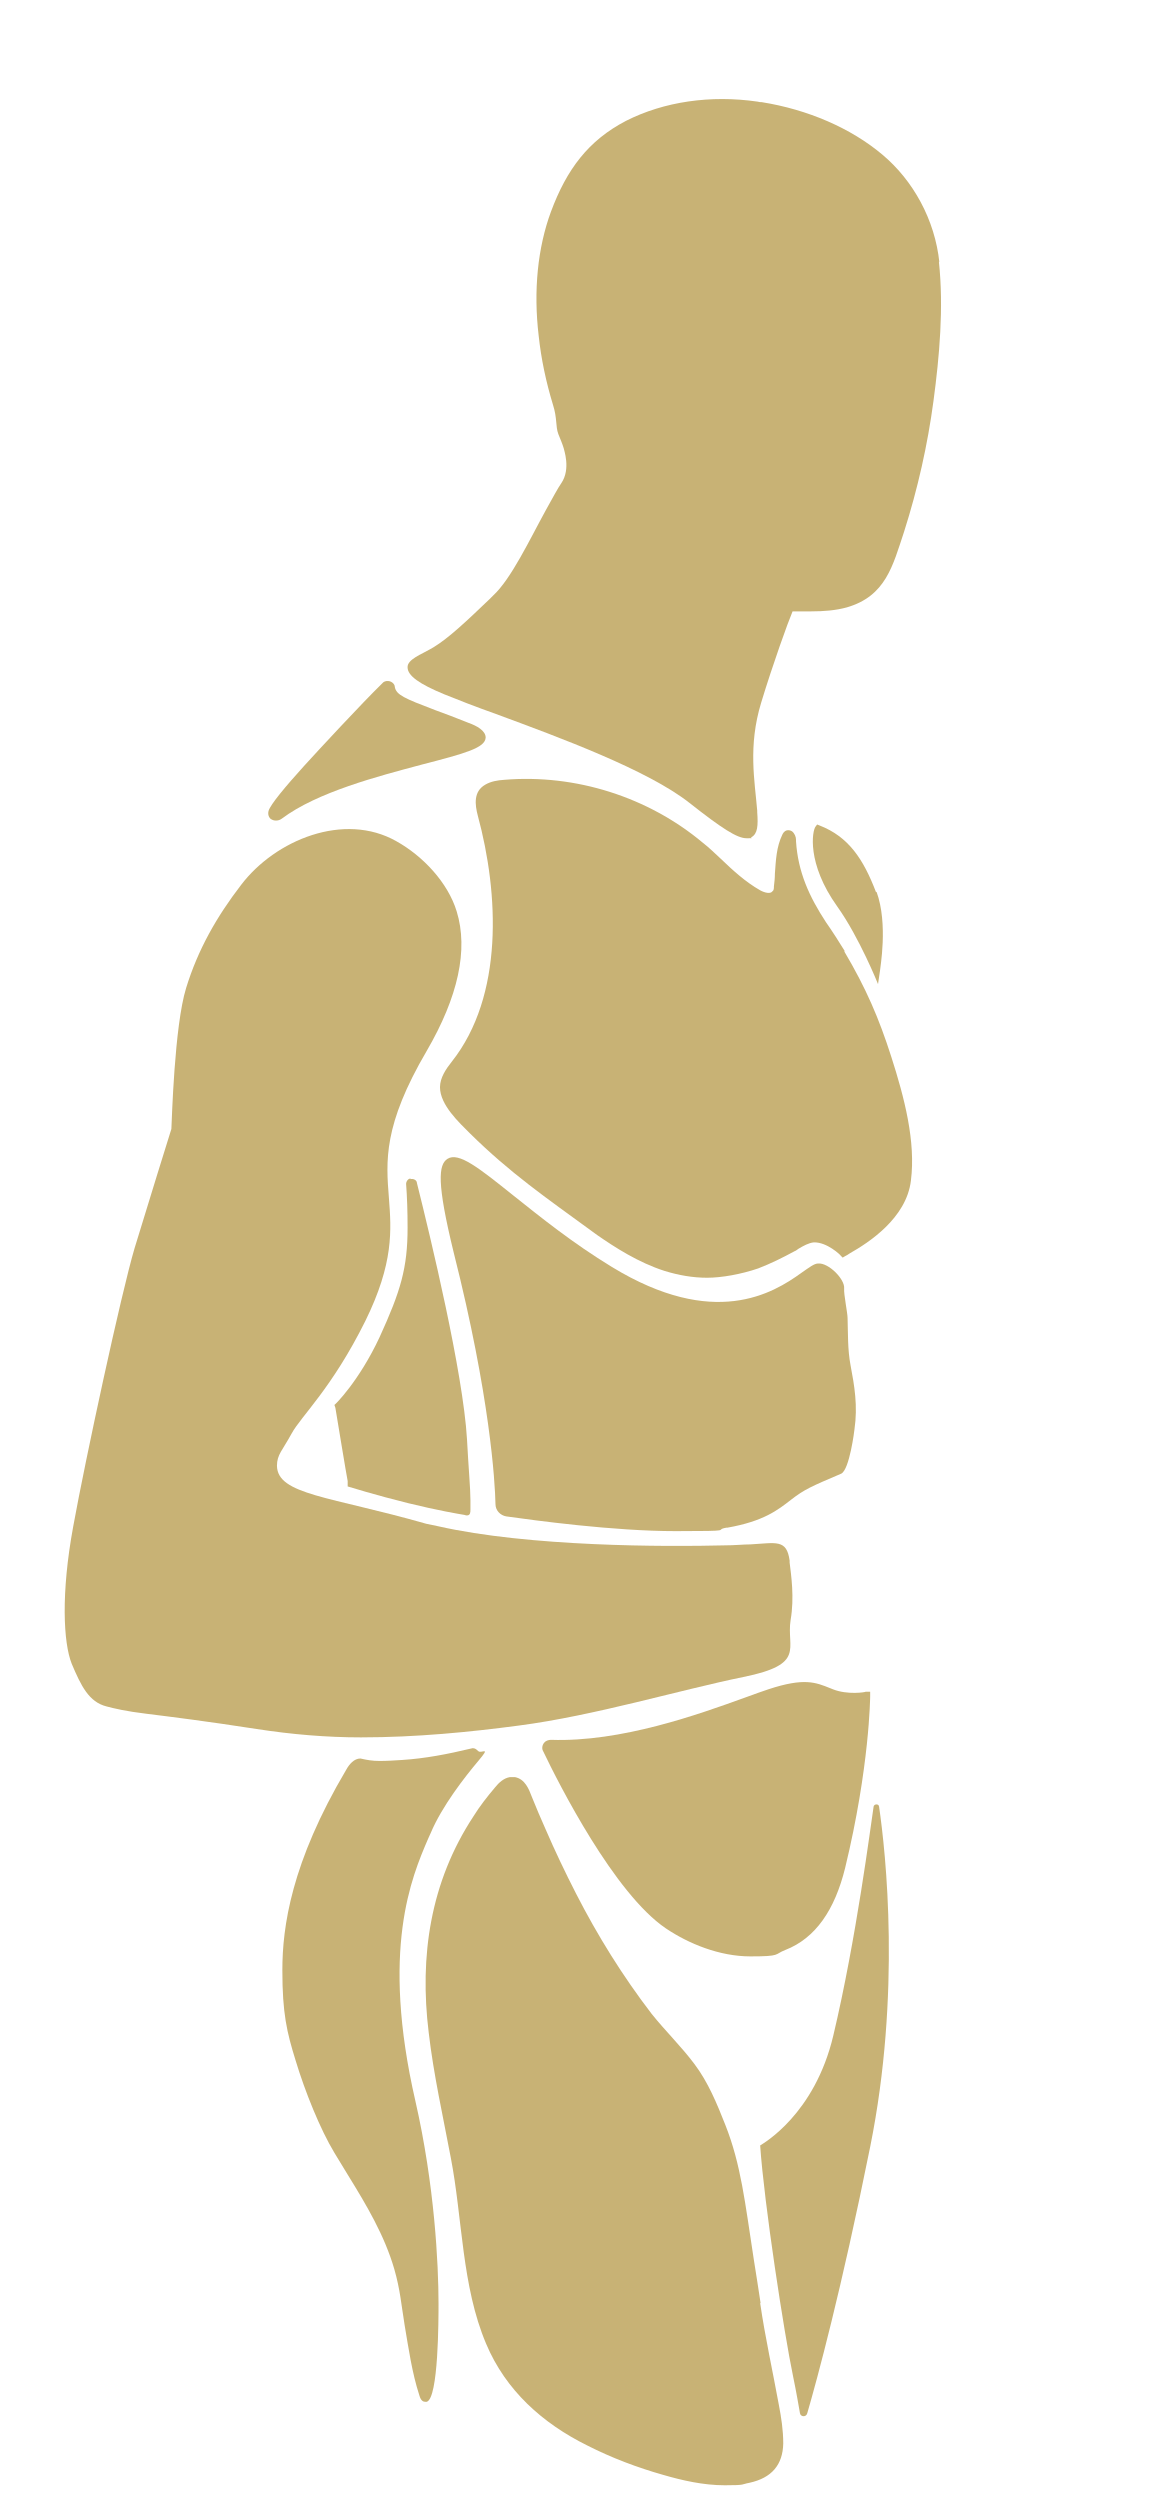
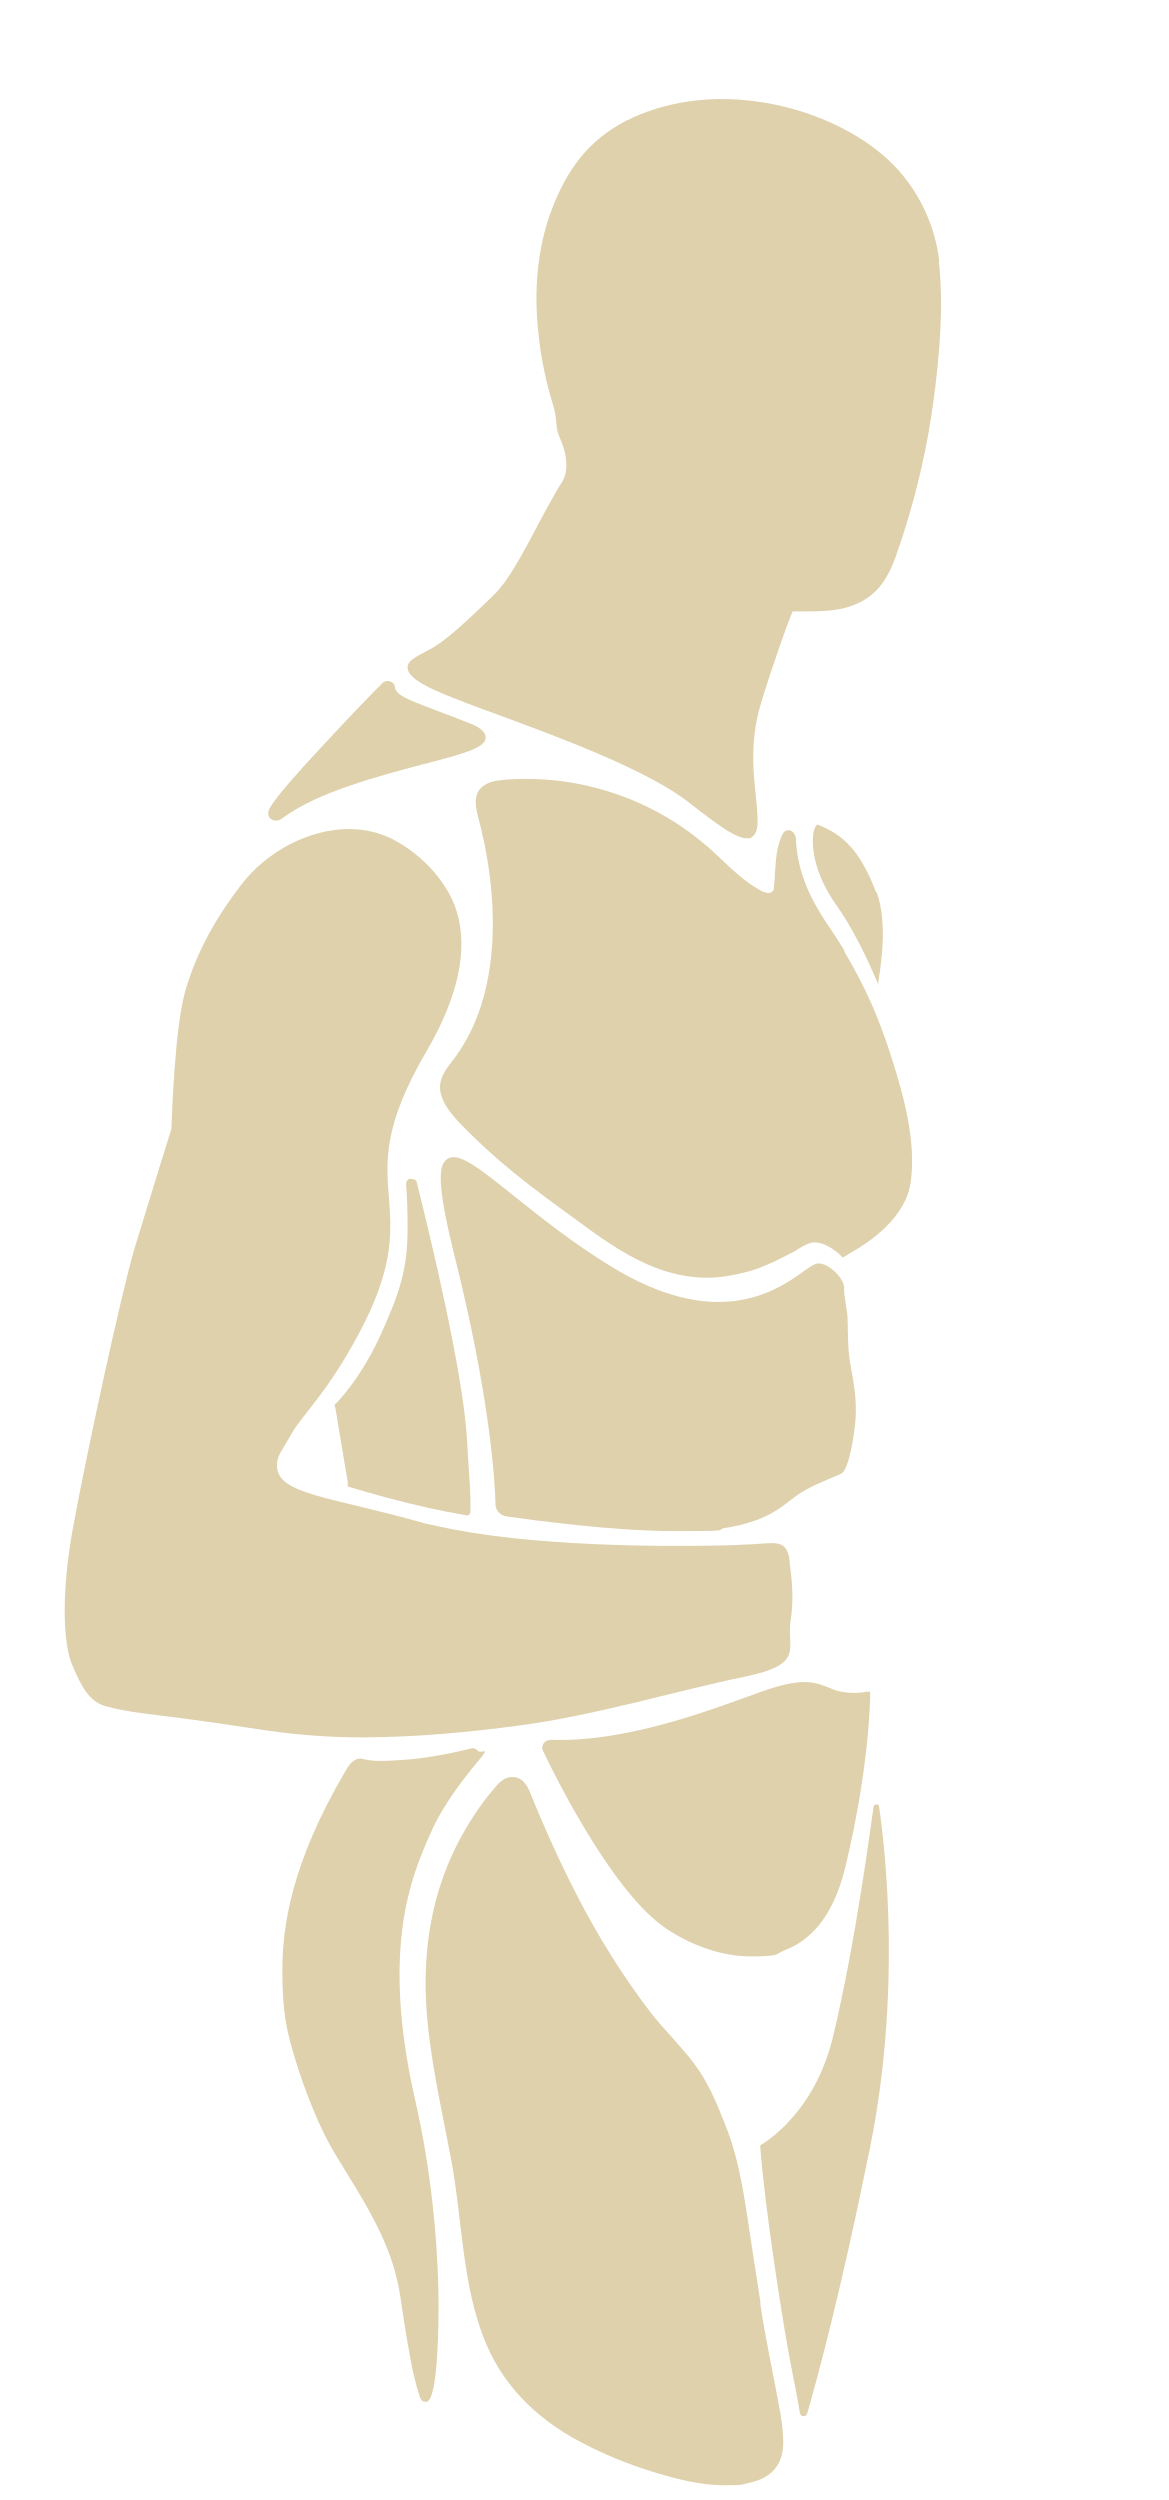
<svg xmlns="http://www.w3.org/2000/svg" version="1.1" viewBox="0 0 238 509.1">
  <defs>
    <style>
      .cls-1, .cls-2 {
        mix-blend-mode: difference;
      }

      .cls-3, .cls-2 {
        isolation: isolate;
      }

      .cls-2 {
        fill: #c8b275;
        stroke-width: 0px;
+         opacity: 0.6;
+         
      }
    </style>
  </defs>
  <g class="cls-3">
    <g id="Male_Body_Area" data-name="Male Body Area">
      <path id="Head" class="cls-2" d="M191.3,53.5c-.9-8.8-5.4-16.8-11.6-22-6.4-5.4-15.2-9.2-24.6-10.7-.3,0-.5,0-.8-.1-9.6-1.4-19.1,0-26.8,3.9-7.7,4-12.1,9.9-15.3,18.5-2.7,7.3-3.6,16.1-2.5,25.3.5,4.7,1.5,9.4,2.9,14,.9,2.8.5,4.4,1.1,6,.4,1,.8,1.9,1.1,2.9h0c0,.2,1.5,4.2-.5,7.1-.7,1-1.7,2.9-3.1,5.4-3.3,6-7.1,14.1-10.8,17.5l-.7.7c-4.8,4.6-8.3,7.9-11.4,9.8-.2.1-.5.3-.7.4-1.7,1-4.7,2.1-4.6,3.7,0,1.7,2.4,3.4,7.5,5.5,2.7,1.1,6.3,2.5,10.5,4,13,4.8,30.9,11.4,39.4,18.1,6.6,5.2,9.7,7.2,11.6,7.2s.7,0,1-.2c1.3-.7,1.4-2.4,1.2-5.1v-.3c-.5-6.1-1.9-13.1.8-22,2.4-7.9,5.5-16.5,6.4-18.6s0,0,0,0c.5,0,2.4,0,2.8,0,.5,0,.9,0,1,0,2.6,0,5-.2,7.2-.8,8-2.3,9.4-8.5,11.7-15.4h0c2.8-8.8,4.8-17.7,6-26.7s2.1-18.9,1.1-28.3h.1Z" />
      <path id="Chest" class="cls-2" d="M172.1,193.8c-.9-1.5-2.9-4.6-3.9-6-3.4-5.2-5.7-10.2-6.1-16.5v-.3c0-.6-.3-1.3-.8-1.7-.3-.2-.7-.3-1.1-.2-.6.2-.8.7-.9.9-1.2,2.5-1.3,5.2-1.5,7.9,0,.9-.1,1.8-.2,2.6,0,.4,0,.8-.3,1-.4.6-1.6.3-2.5-.2-3-1.7-5.6-4.1-8-6.4-1.2-1.1-2.4-2.3-3.7-3.3-11.1-9.3-25.9-14-40.4-12.8-1.4.1-2.7.3-3.9,1-2.4,1.4-2.1,4-1.5,6.3,4.3,15.9,5.3,36.7-5.3,50.1-1.2,1.5-2.4,3.3-2.4,5.2,0,3.6,3.9,7.2,6.1,9.4,8.2,8.1,15.5,13.1,24.8,19.9.4.3.7.5,1.1.8,3.6,2.5,8.4,5.6,13.7,7.3,2.9.9,5.8,1.4,8.7,1.4s6.9-.7,10.4-1.9c2.6-1,5-2.2,7.4-3.5.3-.1.5-.3.8-.5,1-.6,2.1-1.2,3.1-1.3,2.7-.1,5.5,2.6,5.5,2.7l.4.4.5-.3c.2-.1.6-.3,1-.6,3.7-2.1,11.5-7.1,12.4-14.8,1-7.9-1.3-16.8-4-25.2-2.5-7.8-5.1-13.9-9.6-21.5h.2Z" />
      <g id="Back" class="cls-1">
        <path class="cls-2" d="M55.2,166.8c.3.2.6.3,1,.3s.8-.1,1.2-.4c7.2-5.4,19.5-8.6,28.5-11,8.9-2.3,12.9-3.4,13-5.5,0-1.4-1.8-2.4-3.5-3-2.7-1.1-4.9-1.9-6.8-2.6-6.3-2.4-7.9-3.1-8.2-4.7,0-.6-.6-1.1-1.2-1.2s-1.1.1-1.4.5c-4.1,4-12.9,13.5-15.9,16.8-3.8,4.2-6.8,7.8-7.2,9.1-.2.7,0,1.4.6,1.8h0Z" />
        <path class="cls-2" d="M83.6,240c-.5,0-.9.6-.9,1.1.2,2.6.3,5.6.3,8.9,0,8.2-1.4,12.9-5.7,22.3-4.2,9-9.1,13.8-9.2,13.8l.2.6s2.4,14.6,2.5,14.9v1.1c0,0,5.8,1.8,12.3,3.4,6.1,1.5,10.3,2.2,11.5,2.4.2.1.4.1.5.1s0,0,0,0c.7,0,.7-.7.7-1.2v-1.9c0-2.4-.4-6.6-.7-12.4-.8-13.6-7.4-41-10.2-52.2,0-.5-.6-.9-1.2-.8h-.1Z" />
      </g>
      <path id="Buttocks" class="cls-2" d="M84.6,427.9c-7.1-30.9-.8-45.6,2.6-53.5l.5-1.1c2.3-5.5,7-11.5,9.7-14.7s.6-1.4,0-2-1-.7-1.6-.5c-4.6,1.1-9.2,2-13.9,2.3-1.5.1-3.1.2-4.6.2s-2.6-.2-3.9-.5c-1.3,0-2.3,1.2-2.9,2.3-11.2,18.9-13,32-13,40.8s.9,12.6,2.7,18.4c1.9,6.3,5,14,7.9,18.8.9,1.5,1.9,3.1,2.8,4.6,3.7,6,7.4,12.2,9.4,19.1,1.2,4.2,1.4,7.1,2.1,11.4.8,4.7,1.5,9.7,3,14.3.3,1.1.8,1.3,1.2,1.3s.2,0,.3,0c2.4-.7,2.4-16.8,2.4-20,0-8-.8-24.1-4.7-41.2h0Z" />
      <g id="Arms" class="cls-1">
        <path id="Arm_2" data-name="Arm 2" class="cls-2" d="M160.8,317.8c-.6-4.4-2.7-3.6-8-3.3-1.4,0-3.2.2-5.4.2-11.7.3-39.7.3-58.2-3.9l-2.4-.5c-19.6-5.6-30.3-5.9-30.4-11.8,0-2.3,1.1-3.1,3-6.6s8.2-9.2,15-22.9c5.8-11.8,5.3-18.5,4.8-25-.6-7.6-1.2-14.8,7.7-30,6.4-11,8.5-20.6,6.1-28.4-1.8-5.9-6.9-11.3-12.3-14.3-10.6-6-24.6-.3-31.6,8.9-5,6.5-8.8,13.2-11.2,21s-2.9,27-3,28.7h0c-.5,1.5-4.8,15.5-7.5,24.3-2.7,9.1-10,42.9-12.5,56.7-2.5,13.6-2,23.6-.3,27.9,1.9,4.5,3.5,7.8,7.1,8.7,1.5.4,4,1,8.2,1.5,4.8.6,12.1,1.5,22.4,3.1,7.1,1.1,14.2,1.7,21.2,1.7,11.3,0,22.3-1.1,32.1-2.4,15.4-2,33-7.3,45.8-9.9s8.7-5.8,9.6-11.6c.8-4.6.1-9.2-.2-11.7v-.4Z" />
        <path id="Arm_1" data-name="Arm 1" class="cls-2" d="M178.4,181.7c-2.6-6.8-5.6-11.3-11.5-13.6l-.5-.2-.3.4c-.7.8-1.9,7.5,4.4,16.3,4.5,6.3,8.3,15.8,8.3,15.8l.4-2.7c0-.5,1.7-9.5-.7-16.1h0Z" />
      </g>
      <g id="Stomach">
        <path id="Stomach_Lower" data-name="Stomach Lower" class="cls-2" d="M177.2,344.5h-.9c0,.1-3.7.7-6.7-.5l-.5-.2c-3-1.2-5.3-2.2-12.6.2-1.2.4-2.9,1-4.8,1.7-9.4,3.4-25.2,9.1-39.5,8.6-.5,0-1.1.2-1.4.6-.4.5-.5,1.2-.2,1.7,3.2,6.7,14.5,29,25,36.1,4.6,3.1,10.9,5.7,17.2,5.7s4.8-.4,7.1-1.3c6.2-2.4,10.1-8.2,12.2-16.7,5-20.6,5.1-34.9,5.1-35v-.9h0Z" />
        <path id="Stomach_Upper" data-name="Stomach Upper" class="cls-2" d="M148.1,311.1c7.4-1.3,10.3-3.6,13-5.7s4.1-2.7,10.2-5.3c1.7-.8,2.7-8.9,2.7-9,.7-4.8,0-8.9-.8-13.1-.6-3.2-.5-6.4-.6-9.6,0-1-.8-4.9-.7-6,.2-1.9-3.2-5.3-5.3-5.1-.8,0-1.8.8-3.4,1.9-5.8,4.2-17.8,11.5-38.6-1.2-7.9-4.8-14.6-10.2-20-14.5-7-5.6-11.2-9-13.5-7.5-1.8,1.2-2.2,4.8,1.3,19.1,7.4,29.3,8.4,46.6,8.5,51.2,0,1.3,1,2.3,2.2,2.5,5.7.8,21.8,3,34.5,3s7.5-.2,10.3-.7h.2Z" />
      </g>
      <g id="Legs">
        <path class="cls-2" d="M154.9,469.1c-.5-3.1-.9-6.1-1.4-9-1.8-11.7-2.6-19.3-5.8-27.4-1.7-4.3-3.5-8.7-6.3-12.4-2.7-3.6-5.9-6.7-8.7-10.2-5.9-7.7-11-15.9-15.4-24.5-2.2-4.3-4.3-8.7-6.2-13.1-1-2.2-1.9-4.4-2.8-6.6-.6-1.6-1.4-3.6-3.4-4h-1.1c-1.2.2-2.2,1.1-3,2.1-1.6,1.9-3.1,3.8-4.4,5.9-8.8,13.4-11,28.5-9.1,44,1,8.6,2.9,17,4.5,25.5,2.4,12.4,2.2,26.1,7.2,37.9,4,9.5,11.5,16.2,20.6,20.7,4.9,2.5,10.2,4.5,15.5,6,3.8,1.1,8.1,2.1,12.5,2.1s3.3-.2,5-.5c4.6-1,6.8-3.7,6.9-8,0-2.7-.4-5.3-.9-7.9-1.2-6.6-2.8-13.8-3.8-20.7h.1Z" />
        <path class="cls-2" d="M179,367.9c0-.6-1-.6-1.1,0-.6,3.9-3.5,26.8-8.2,46.6-3.8,16.1-14.3,22-14.9,22.4h0c.8,11.8,4.9,38.4,6.7,47,.7,3.4,1.1,5.8,1.4,7.5.1.8,1.3.9,1.5,0,2-6.9,6.9-24.9,12.8-54.2,6.3-31.3,3.2-59.8,1.8-69.4h0Z" />
      </g>
    </g>
  </g>
</svg>
